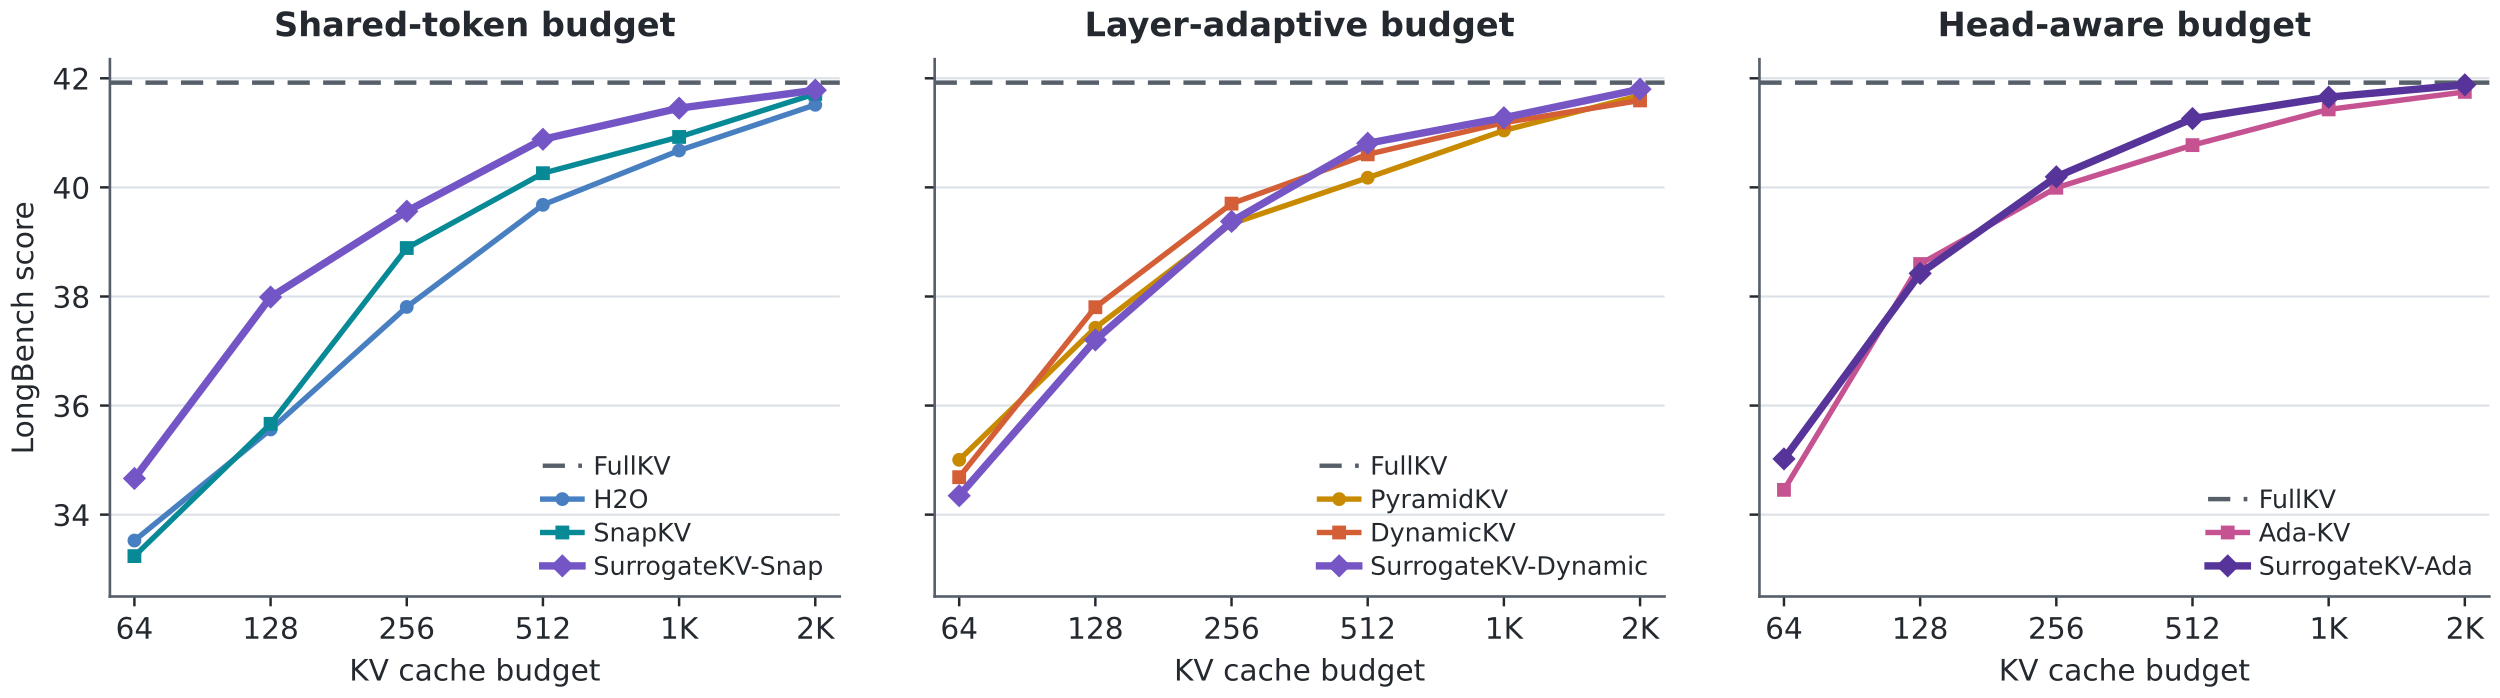
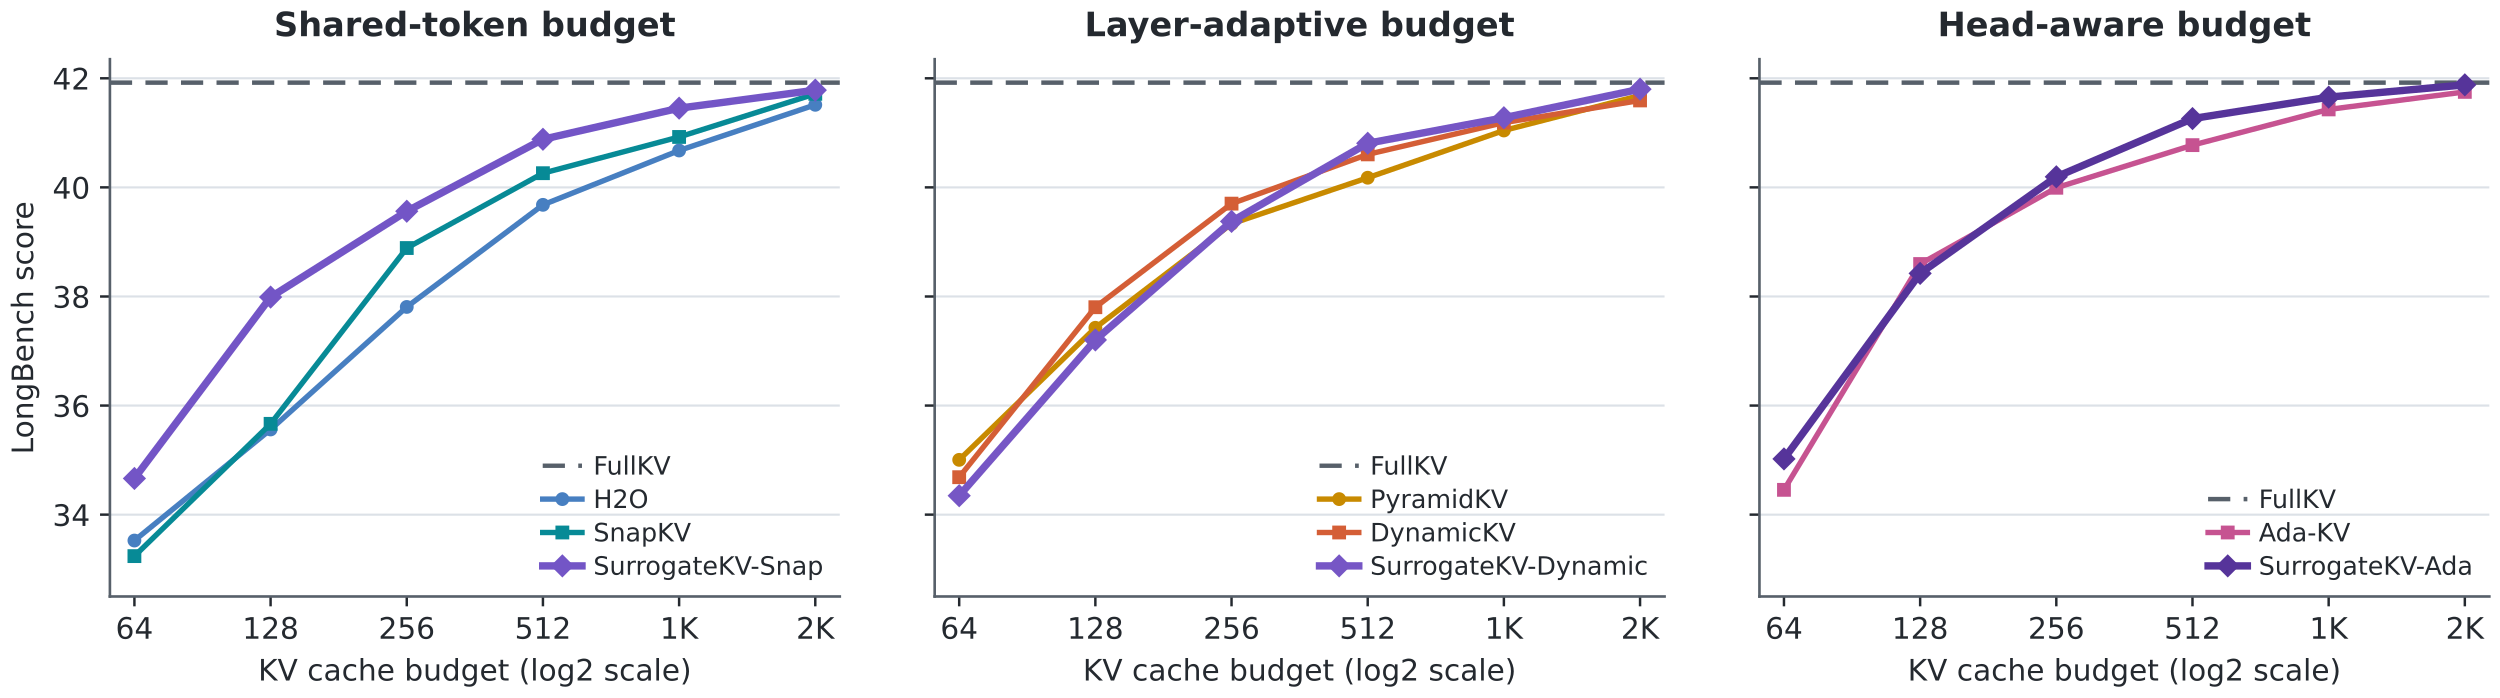
<svg xmlns="http://www.w3.org/2000/svg" xmlns:xlink="http://www.w3.org/1999/xlink" width="759.811pt" height="211.947pt" viewBox="0 0 759.811 211.947" version="1.1">
  <defs>
    <style type="text/css">*{stroke-linejoin: round; stroke-linecap: butt}</style>
  </defs>
  <g id="figure_1">
    <g id="patch_1">
      <path d="M 0 211.947 L 759.811 211.947 L 759.811 0 L 0 0 L 0 211.947 z " style="fill: none; opacity: 0" />
    </g>
    <g id="axes_1">
      <g id="patch_2">
        <path d="M 33.403 181.286 L 255.233 181.286 L 255.233 17.99 L 33.403 17.99 L 33.403 181.286 z " style="fill: none; opacity: 0" />
      </g>
      <g id="line2d_1">
        <path d="M 33.403 25.119 L 255.233 25.119 " clip-path="url(#p1437c7c8eb)" style="fill: none; stroke-dasharray: 6.75,4.05; stroke-dashoffset: 0; stroke: #57606a; stroke-width: 1.35" />
      </g>
      <g id="matplotlib.axis_1">
        <g id="xtick_1">
          <g id="line2d_2">
            <defs>
              <path id="m24b16c5df9" d="M 0 0 L 0 3 " style="stroke: #24292f; stroke-width: 0.75" />
            </defs>
            <g>
              <use xlink:href="#m24b16c5df9" x="40.852" y="181.286" style="fill: #24292f; stroke: #24292f; stroke-width: 0.75" />
            </g>
          </g>
          <g id="text_1">
            <text style="fill: #24292f; font: 9px 'DejaVu Sans'; text-anchor: middle" x="40.852" y="194.125" transform="rotate(-0 40.85235 194.125)">64</text>
          </g>
        </g>
        <g id="xtick_2">
          <g id="line2d_3">
            <g>
              <use xlink:href="#m24b16c5df9" x="82.239" y="181.286" style="fill: #24292f; stroke: #24292f; stroke-width: 0.75" />
            </g>
          </g>
          <g id="text_2">
            <text style="fill: #24292f; font: 9px 'DejaVu Sans'; text-anchor: middle" x="82.239" y="194.125" transform="rotate(-0 82.23867 194.125)">128</text>
          </g>
        </g>
        <g id="xtick_3">
          <g id="line2d_4">
            <g>
              <use xlink:href="#m24b16c5df9" x="123.625" y="181.286" style="fill: #24292f; stroke: #24292f; stroke-width: 0.75" />
            </g>
          </g>
          <g id="text_3">
            <text style="fill: #24292f; font: 9px 'DejaVu Sans'; text-anchor: middle" x="123.625" y="194.125" transform="rotate(-0 123.625 194.125)">256</text>
          </g>
        </g>
        <g id="xtick_4">
          <g id="line2d_5">
            <g>
              <use xlink:href="#m24b16c5df9" x="165.011" y="181.286" style="fill: #24292f; stroke: #24292f; stroke-width: 0.75" />
            </g>
          </g>
          <g id="text_4">
            <text style="fill: #24292f; font: 9px 'DejaVu Sans'; text-anchor: middle" x="165.011" y="194.125" transform="rotate(-0 165.0113 194.125)">512</text>
          </g>
        </g>
        <g id="xtick_5">
          <g id="line2d_6">
            <g>
              <use xlink:href="#m24b16c5df9" x="206.398" y="181.286" style="fill: #24292f; stroke: #24292f; stroke-width: 0.75" />
            </g>
          </g>
          <g id="text_5">
            <text style="fill: #24292f; font: 9px 'DejaVu Sans'; text-anchor: middle" x="206.398" y="194.125" transform="rotate(-0 206.3976 194.125)">1K</text>
          </g>
        </g>
        <g id="xtick_6">
          <g id="line2d_7">
            <g>
              <use xlink:href="#m24b16c5df9" x="247.784" y="181.286" style="fill: #24292f; stroke: #24292f; stroke-width: 0.75" />
            </g>
          </g>
          <g id="text_6">
            <text style="fill: #24292f; font: 9px 'DejaVu Sans'; text-anchor: middle" x="247.784" y="194.125" transform="rotate(-0 247.784 194.125)">2K</text>
          </g>
        </g>
        <g id="text_7">
-           <text style="fill: #24292f; font: 9px 'DejaVu Sans'; text-anchor: middle" x="144.318" y="206.835" transform="rotate(-0 144.3182 206.8353)">KV cache budget</text>
+           <text style="fill: #24292f; font: 9px 'DejaVu Sans'; text-anchor: middle" x="144.318" y="206.835" transform="rotate(-0 144.3182 206.8353)">KV cache budget (log2 scale)</text>
        </g>
      </g>
      <g id="matplotlib.axis_2">
        <g id="ytick_1">
          <g id="line2d_8">
            <path d="M 33.403 156.419 L 255.233 156.419 " clip-path="url(#p1437c7c8eb)" style="fill: none; stroke: #d8dee4; stroke-opacity: 0.9; stroke-width: 0.65; stroke-linecap: square" />
          </g>
          <g id="line2d_9">
            <defs>
              <path id="m4ad79d07ad" d="M 0 0 L -3 0 " style="stroke: #24292f; stroke-width: 0.75" />
            </defs>
            <g>
              <use xlink:href="#m4ad79d07ad" x="33.403" y="156.419" style="fill: #24292f; stroke: #24292f; stroke-width: 0.75" />
            </g>
          </g>
          <g id="text_8">
            <text style="fill: #24292f; font: 9px 'DejaVu Sans'; text-anchor: end" x="27.403" y="159.838" transform="rotate(-0 27.40281 159.8383)">34</text>
          </g>
        </g>
        <g id="ytick_2">
          <g id="line2d_10">
            <path d="M 33.403 123.262 L 255.233 123.262 " clip-path="url(#p1437c7c8eb)" style="fill: none; stroke: #d8dee4; stroke-opacity: 0.9; stroke-width: 0.65; stroke-linecap: square" />
          </g>
          <g id="line2d_11">
            <g>
              <use xlink:href="#m4ad79d07ad" x="33.403" y="123.262" style="fill: #24292f; stroke: #24292f; stroke-width: 0.75" />
            </g>
          </g>
          <g id="text_9">
            <text style="fill: #24292f; font: 9px 'DejaVu Sans'; text-anchor: end" x="27.403" y="126.682" transform="rotate(-0 27.40281 126.6817)">36</text>
          </g>
        </g>
        <g id="ytick_3">
          <g id="line2d_12">
            <path d="M 33.403 90.106 L 255.233 90.106 " clip-path="url(#p1437c7c8eb)" style="fill: none; stroke: #d8dee4; stroke-opacity: 0.9; stroke-width: 0.65; stroke-linecap: square" />
          </g>
          <g id="line2d_13">
            <g>
              <use xlink:href="#m4ad79d07ad" x="33.403" y="90.106" style="fill: #24292f; stroke: #24292f; stroke-width: 0.75" />
            </g>
          </g>
          <g id="text_10">
            <text style="fill: #24292f; font: 9px 'DejaVu Sans'; text-anchor: end" x="27.403" y="93.525" transform="rotate(-0 27.40281 93.5252)">38</text>
          </g>
        </g>
        <g id="ytick_4">
          <g id="line2d_14">
            <path d="M 33.403 56.949 L 255.233 56.949 " clip-path="url(#p1437c7c8eb)" style="fill: none; stroke: #d8dee4; stroke-opacity: 0.9; stroke-width: 0.65; stroke-linecap: square" />
          </g>
          <g id="line2d_15">
            <g>
              <use xlink:href="#m4ad79d07ad" x="33.403" y="56.949" style="fill: #24292f; stroke: #24292f; stroke-width: 0.75" />
            </g>
          </g>
          <g id="text_11">
            <text style="fill: #24292f; font: 9px 'DejaVu Sans'; text-anchor: end" x="27.403" y="60.369" transform="rotate(-0 27.40281 60.36865)">40</text>
          </g>
        </g>
        <g id="ytick_5">
          <g id="line2d_16">
            <path d="M 33.403 23.793 L 255.233 23.793 " clip-path="url(#p1437c7c8eb)" style="fill: none; stroke: #d8dee4; stroke-opacity: 0.9; stroke-width: 0.65; stroke-linecap: square" />
          </g>
          <g id="line2d_17">
            <g>
              <use xlink:href="#m4ad79d07ad" x="33.403" y="23.793" style="fill: #24292f; stroke: #24292f; stroke-width: 0.75" />
            </g>
          </g>
          <g id="text_12">
            <text style="fill: #24292f; font: 9px 'DejaVu Sans'; text-anchor: end" x="27.403" y="27.212" transform="rotate(-0 27.40281 27.2121)">42</text>
          </g>
        </g>
        <g id="text_13">
          <text style="fill: #24292f; font: 9px 'DejaVu Sans'; text-anchor: middle" x="10.079" y="99.638" transform="rotate(-90 10.07859 99.63841)">LongBench score</text>
        </g>
      </g>
      <g id="line2d_18">
        <path d="M 40.852 164.284 L 82.239 130.525 L 123.625 93.287 L 165.011 62.254 L 206.398 45.739 L 247.784 31.853 " clip-path="url(#p1437c7c8eb)" style="fill: none; stroke: #477fc1; stroke-width: 1.65; stroke-linecap: square" />
        <defs>
          <path id="med806edfdd" d="M 0 2.1 C 0.557 2.1 1.091 1.879 1.485 1.485 C 1.879 1.091 2.1 0.557 2.1 0 C 2.1 -0.557 1.879 -1.091 1.485 -1.485 C 1.091 -1.879 0.557 -2.1 0 -2.1 C -0.557 -2.1 -1.091 -1.879 -1.485 -1.485 C -1.879 -1.091 -2.1 -0.557 -2.1 0 C -2.1 0.557 -1.879 1.091 -1.485 1.485 C -1.091 1.879 -0.557 2.1 0 2.1 z " />
        </defs>
        <g clip-path="url(#p1437c7c8eb)">
          <use xlink:href="#med806edfdd" x="40.852" y="164.284" style="fill: #477fc1" />
          <use xlink:href="#med806edfdd" x="82.239" y="130.525" style="fill: #477fc1" />
          <use xlink:href="#med806edfdd" x="123.625" y="93.287" style="fill: #477fc1" />
          <use xlink:href="#med806edfdd" x="165.011" y="62.254" style="fill: #477fc1" />
          <use xlink:href="#med806edfdd" x="206.398" y="45.739" style="fill: #477fc1" />
          <use xlink:href="#med806edfdd" x="247.784" y="31.853" style="fill: #477fc1" />
        </g>
      </g>
      <g id="line2d_19">
        <path d="M 40.852 169.018 L 82.239 128.816 L 123.625 75.383 L 165.011 52.639 L 206.398 41.624 L 247.784 28.518 " clip-path="url(#p1437c7c8eb)" style="fill: none; stroke: #078a96; stroke-width: 1.65; stroke-linecap: square" />
        <defs>
          <path id="mdaa07c8396" d="M -2.1 2.1 L 2.1 2.1 L 2.1 -2.1 L -2.1 -2.1 z " />
        </defs>
        <g clip-path="url(#p1437c7c8eb)">
          <use xlink:href="#mdaa07c8396" x="40.852" y="169.018" style="fill: #078a96" />
          <use xlink:href="#mdaa07c8396" x="82.239" y="128.816" style="fill: #078a96" />
          <use xlink:href="#mdaa07c8396" x="123.625" y="75.383" style="fill: #078a96" />
          <use xlink:href="#mdaa07c8396" x="165.011" y="52.639" style="fill: #078a96" />
          <use xlink:href="#mdaa07c8396" x="206.398" y="41.624" style="fill: #078a96" />
          <use xlink:href="#mdaa07c8396" x="247.784" y="28.518" style="fill: #078a96" />
        </g>
      </g>
      <g id="patch_3">
        <path d="M 33.403 181.286 L 33.403 17.99 " style="fill: none; stroke: #57606a; stroke-width: 0.8; stroke-linejoin: miter; stroke-linecap: square" />
      </g>
      <g id="patch_4">
        <path d="M 33.403 181.286 L 255.233 181.286 " style="fill: none; stroke: #57606a; stroke-width: 0.8; stroke-linejoin: miter; stroke-linecap: square" />
      </g>
      <g id="line2d_20">
        <path d="M 40.852 145.414 L 82.239 90.292 L 123.625 64.202 L 165.011 42.329 L 206.398 32.869 L 247.784 27.399 " clip-path="url(#p1437c7c8eb)" style="fill: none; stroke: #7355c6; stroke-width: 2.25; stroke-linecap: square" />
        <defs>
          <path id="m11ea78a481" d="M -0 3.536 L 3.536 0 L 0 -3.536 L -3.536 -0 z " />
        </defs>
        <g clip-path="url(#p1437c7c8eb)">
          <use xlink:href="#m11ea78a481" x="40.852" y="145.414" style="fill: #7355c6" />
          <use xlink:href="#m11ea78a481" x="82.239" y="90.292" style="fill: #7355c6" />
          <use xlink:href="#m11ea78a481" x="123.625" y="64.202" style="fill: #7355c6" />
          <use xlink:href="#m11ea78a481" x="165.011" y="42.329" style="fill: #7355c6" />
          <use xlink:href="#m11ea78a481" x="206.398" y="32.869" style="fill: #7355c6" />
          <use xlink:href="#m11ea78a481" x="247.784" y="27.399" style="fill: #7355c6" />
        </g>
      </g>
      <g id="text_14">
        <text style="fill: #24292f; font: 600 10.2px 'DejaVu Sans'; text-anchor: middle" x="144.318" y="10.99" transform="rotate(-0 144.3182 10.99041)">Shared-token budget</text>
      </g>
      <g id="legend_1">
        <g id="line2d_21">
          <path d="M 164.945 141.544 L 170.912 141.544 L 176.88 141.544 " style="fill: none; stroke-dasharray: 6.75,4.05; stroke-dashoffset: 0; stroke: #57606a; stroke-width: 1.35" />
        </g>
        <g id="text_15">
          <text style="fill: #24292f; font: 7.7px 'DejaVu Sans'; text-anchor: start" x="180.345" y="144.239" transform="rotate(-0 180.345 144.2386)">FullKV</text>
        </g>
        <g id="line2d_22">
          <path d="M 164.945 151.691 L 170.912 151.691 L 176.88 151.691 " style="fill: none; stroke: #477fc1; stroke-width: 1.65; stroke-linecap: square" />
          <g>
            <use xlink:href="#med806edfdd" x="170.912" y="151.691" style="fill: #477fc1" />
          </g>
        </g>
        <g id="text_16">
          <text style="fill: #24292f; font: 7.7px 'DejaVu Sans'; text-anchor: start" x="180.345" y="154.386" transform="rotate(-0 180.345 154.3857)">H2O</text>
        </g>
        <g id="line2d_23">
          <path d="M 164.945 161.838 L 170.912 161.838 L 176.88 161.838 " style="fill: none; stroke: #078a96; stroke-width: 1.65; stroke-linecap: square" />
          <g>
            <use xlink:href="#mdaa07c8396" x="170.912" y="161.838" style="fill: #078a96" />
          </g>
        </g>
        <g id="text_17">
          <text style="fill: #24292f; font: 7.7px 'DejaVu Sans'; text-anchor: start" x="180.345" y="164.533" transform="rotate(-0 180.345 164.5329)">SnapKV</text>
        </g>
        <g id="line2d_24">
          <path d="M 164.945 171.985 L 170.912 171.985 L 176.88 171.985 " style="fill: none; stroke: #7355c6; stroke-width: 2.25; stroke-linecap: square" />
          <g>
            <use xlink:href="#m11ea78a481" x="170.912" y="171.985" style="fill: #7355c6" />
          </g>
        </g>
        <g id="text_18">
          <text style="fill: #24292f; font: 7.7px 'DejaVu Sans'; text-anchor: start" x="180.345" y="174.68" transform="rotate(-0 180.345 174.68)">SurrogateKV-Snap</text>
        </g>
      </g>
    </g>
    <g id="axes_2">
      <g id="patch_5">
        <path d="M 284.071 181.286 L 505.902 181.286 L 505.902 17.99 L 284.071 17.99 L 284.071 181.286 z " style="fill: none; opacity: 0" />
      </g>
      <g id="line2d_25">
        <path d="M 284.071 25.119 L 505.902 25.119 " clip-path="url(#p510c611ef7)" style="fill: none; stroke-dasharray: 6.75,4.05; stroke-dashoffset: 0; stroke: #57606a; stroke-width: 1.35" />
      </g>
      <g id="matplotlib.axis_3">
        <g id="xtick_7">
          <g id="line2d_26">
            <g>
              <use xlink:href="#m24b16c5df9" x="291.521" y="181.286" style="fill: #24292f; stroke: #24292f; stroke-width: 0.75" />
            </g>
          </g>
          <g id="text_19">
            <text style="fill: #24292f; font: 9px 'DejaVu Sans'; text-anchor: middle" x="291.521" y="194.125" transform="rotate(-0 291.521 194.125)">64</text>
          </g>
        </g>
        <g id="xtick_8">
          <g id="line2d_27">
            <g>
              <use xlink:href="#m24b16c5df9" x="332.907" y="181.286" style="fill: #24292f; stroke: #24292f; stroke-width: 0.75" />
            </g>
          </g>
          <g id="text_20">
            <text style="fill: #24292f; font: 9px 'DejaVu Sans'; text-anchor: middle" x="332.907" y="194.125" transform="rotate(-0 332.9073 194.125)">128</text>
          </g>
        </g>
        <g id="xtick_9">
          <g id="line2d_28">
            <g>
              <use xlink:href="#m24b16c5df9" x="374.294" y="181.286" style="fill: #24292f; stroke: #24292f; stroke-width: 0.75" />
            </g>
          </g>
          <g id="text_21">
            <text style="fill: #24292f; font: 9px 'DejaVu Sans'; text-anchor: middle" x="374.294" y="194.125" transform="rotate(-0 374.2937 194.125)">256</text>
          </g>
        </g>
        <g id="xtick_10">
          <g id="line2d_29">
            <g>
              <use xlink:href="#m24b16c5df9" x="415.68" y="181.286" style="fill: #24292f; stroke: #24292f; stroke-width: 0.75" />
            </g>
          </g>
          <g id="text_22">
            <text style="fill: #24292f; font: 9px 'DejaVu Sans'; text-anchor: middle" x="415.68" y="194.125" transform="rotate(-0 415.68 194.125)">512</text>
          </g>
        </g>
        <g id="xtick_11">
          <g id="line2d_30">
            <g>
              <use xlink:href="#m24b16c5df9" x="457.066" y="181.286" style="fill: #24292f; stroke: #24292f; stroke-width: 0.75" />
            </g>
          </g>
          <g id="text_23">
            <text style="fill: #24292f; font: 9px 'DejaVu Sans'; text-anchor: middle" x="457.066" y="194.125" transform="rotate(-0 457.0663 194.125)">1K</text>
          </g>
        </g>
        <g id="xtick_12">
          <g id="line2d_31">
            <g>
              <use xlink:href="#m24b16c5df9" x="498.453" y="181.286" style="fill: #24292f; stroke: #24292f; stroke-width: 0.75" />
            </g>
          </g>
          <g id="text_24">
            <text style="fill: #24292f; font: 9px 'DejaVu Sans'; text-anchor: middle" x="498.453" y="194.125" transform="rotate(-0 498.4526 194.125)">2K</text>
          </g>
        </g>
        <g id="text_25">
-           <text style="fill: #24292f; font: 9px 'DejaVu Sans'; text-anchor: middle" x="394.987" y="206.835" transform="rotate(-0 394.9868 206.8353)">KV cache budget</text>
+           <text style="fill: #24292f; font: 9px 'DejaVu Sans'; text-anchor: middle" x="394.987" y="206.835" transform="rotate(-0 394.9868 206.8353)">KV cache budget (log2 scale)</text>
        </g>
      </g>
      <g id="matplotlib.axis_4">
        <g id="ytick_6">
          <g id="line2d_32">
            <path d="M 284.071 156.419 L 505.902 156.419 " clip-path="url(#p510c611ef7)" style="fill: none; stroke: #d8dee4; stroke-opacity: 0.9; stroke-width: 0.65; stroke-linecap: square" />
          </g>
          <g id="line2d_33">
            <g>
              <use xlink:href="#m4ad79d07ad" x="284.071" y="156.419" style="fill: #24292f; stroke: #24292f; stroke-width: 0.75" />
            </g>
          </g>
        </g>
        <g id="ytick_7">
          <g id="line2d_34">
            <path d="M 284.071 123.262 L 505.902 123.262 " clip-path="url(#p510c611ef7)" style="fill: none; stroke: #d8dee4; stroke-opacity: 0.9; stroke-width: 0.65; stroke-linecap: square" />
          </g>
          <g id="line2d_35">
            <g>
              <use xlink:href="#m4ad79d07ad" x="284.071" y="123.262" style="fill: #24292f; stroke: #24292f; stroke-width: 0.75" />
            </g>
          </g>
        </g>
        <g id="ytick_8">
          <g id="line2d_36">
            <path d="M 284.071 90.106 L 505.902 90.106 " clip-path="url(#p510c611ef7)" style="fill: none; stroke: #d8dee4; stroke-opacity: 0.9; stroke-width: 0.65; stroke-linecap: square" />
          </g>
          <g id="line2d_37">
            <g>
              <use xlink:href="#m4ad79d07ad" x="284.071" y="90.106" style="fill: #24292f; stroke: #24292f; stroke-width: 0.75" />
            </g>
          </g>
        </g>
        <g id="ytick_9">
          <g id="line2d_38">
            <path d="M 284.071 56.949 L 505.902 56.949 " clip-path="url(#p510c611ef7)" style="fill: none; stroke: #d8dee4; stroke-opacity: 0.9; stroke-width: 0.65; stroke-linecap: square" />
          </g>
          <g id="line2d_39">
            <g>
              <use xlink:href="#m4ad79d07ad" x="284.071" y="56.949" style="fill: #24292f; stroke: #24292f; stroke-width: 0.75" />
            </g>
          </g>
        </g>
        <g id="ytick_10">
          <g id="line2d_40">
            <path d="M 284.071 23.793 L 505.902 23.793 " clip-path="url(#p510c611ef7)" style="fill: none; stroke: #d8dee4; stroke-opacity: 0.9; stroke-width: 0.65; stroke-linecap: square" />
          </g>
          <g id="line2d_41">
            <g>
              <use xlink:href="#m4ad79d07ad" x="284.071" y="23.793" style="fill: #24292f; stroke: #24292f; stroke-width: 0.75" />
            </g>
          </g>
        </g>
      </g>
      <g id="line2d_42">
        <path d="M 291.521 139.758 L 332.907 99.617 L 374.294 68.005 L 415.68 54.017 L 457.066 39.657 L 498.453 29.015 " clip-path="url(#p510c611ef7)" style="fill: none; stroke: #c88a00; stroke-width: 1.65; stroke-linecap: square" />
        <defs>
          <path id="m703118add8" d="M 0 2.1 C 0.557 2.1 1.091 1.879 1.485 1.485 C 1.879 1.091 2.1 0.557 2.1 0 C 2.1 -0.557 1.879 -1.091 1.485 -1.485 C 1.091 -1.879 0.557 -2.1 0 -2.1 C -0.557 -2.1 -1.091 -1.879 -1.485 -1.485 C -1.879 -1.091 -2.1 -0.557 -2.1 0 C -2.1 0.557 -1.879 1.091 -1.485 1.485 C -1.091 1.879 -0.557 2.1 0 2.1 z " />
        </defs>
        <g clip-path="url(#p510c611ef7)">
          <use xlink:href="#m703118add8" x="291.521" y="139.758" style="fill: #c88a00" />
          <use xlink:href="#m703118add8" x="332.907" y="99.617" style="fill: #c88a00" />
          <use xlink:href="#m703118add8" x="374.294" y="68.005" style="fill: #c88a00" />
          <use xlink:href="#m703118add8" x="415.68" y="54.017" style="fill: #c88a00" />
          <use xlink:href="#m703118add8" x="457.066" y="39.657" style="fill: #c88a00" />
          <use xlink:href="#m703118add8" x="498.453" y="29.015" style="fill: #c88a00" />
        </g>
      </g>
      <g id="line2d_43">
        <path d="M 291.521 145.031 L 332.907 93.37 L 374.294 61.891 L 415.68 46.919 L 457.066 37.263 L 498.453 30.527 " clip-path="url(#p510c611ef7)" style="fill: none; stroke: #d45e36; stroke-width: 1.65; stroke-linecap: square" />
        <defs>
          <path id="mcc73d13285" d="M -2.1 2.1 L 2.1 2.1 L 2.1 -2.1 L -2.1 -2.1 z " />
        </defs>
        <g clip-path="url(#p510c611ef7)">
          <use xlink:href="#mcc73d13285" x="291.521" y="145.031" style="fill: #d45e36" />
          <use xlink:href="#mcc73d13285" x="332.907" y="93.37" style="fill: #d45e36" />
          <use xlink:href="#mcc73d13285" x="374.294" y="61.891" style="fill: #d45e36" />
          <use xlink:href="#mcc73d13285" x="415.68" y="46.919" style="fill: #d45e36" />
          <use xlink:href="#mcc73d13285" x="457.066" y="37.263" style="fill: #d45e36" />
          <use xlink:href="#mcc73d13285" x="498.453" y="30.527" style="fill: #d45e36" />
        </g>
      </g>
      <g id="patch_6">
        <path d="M 284.071 181.286 L 284.071 17.99 " style="fill: none; stroke: #57606a; stroke-width: 0.8; stroke-linejoin: miter; stroke-linecap: square" />
      </g>
      <g id="patch_7">
        <path d="M 284.071 181.286 L 505.902 181.286 " style="fill: none; stroke: #57606a; stroke-width: 0.8; stroke-linejoin: miter; stroke-linecap: square" />
      </g>
      <g id="line2d_44">
        <path d="M 291.521 150.658 L 332.907 103.317 L 374.294 67.291 L 415.68 43.541 L 457.066 35.781 L 498.453 27.099 " clip-path="url(#p510c611ef7)" style="fill: none; stroke: #7656c5; stroke-width: 2.25; stroke-linecap: square" />
        <defs>
          <path id="mae6d67e721" d="M -0 3.536 L 3.536 0 L 0 -3.536 L -3.536 -0 z " />
        </defs>
        <g clip-path="url(#p510c611ef7)">
          <use xlink:href="#mae6d67e721" x="291.521" y="150.658" style="fill: #7656c5" />
          <use xlink:href="#mae6d67e721" x="332.907" y="103.317" style="fill: #7656c5" />
          <use xlink:href="#mae6d67e721" x="374.294" y="67.291" style="fill: #7656c5" />
          <use xlink:href="#mae6d67e721" x="415.68" y="43.541" style="fill: #7656c5" />
          <use xlink:href="#mae6d67e721" x="457.066" y="35.781" style="fill: #7656c5" />
          <use xlink:href="#mae6d67e721" x="498.453" y="27.099" style="fill: #7656c5" />
        </g>
      </g>
      <g id="text_26">
        <text style="fill: #24292f; font: 600 10.2px 'DejaVu Sans'; text-anchor: middle" x="394.987" y="10.99" transform="rotate(-0 394.9868 10.99041)">Layer-adaptive budget</text>
      </g>
      <g id="legend_2">
        <g id="line2d_45">
          <path d="M 401.031 141.544 L 406.998 141.544 L 412.966 141.544 " style="fill: none; stroke-dasharray: 6.75,4.05; stroke-dashoffset: 0; stroke: #57606a; stroke-width: 1.35" />
        </g>
        <g id="text_27">
          <text style="fill: #24292f; font: 7.7px 'DejaVu Sans'; text-anchor: start" x="416.431" y="144.239" transform="rotate(-0 416.4306 144.2386)">FullKV</text>
        </g>
        <g id="line2d_46">
          <path d="M 401.031 151.691 L 406.998 151.691 L 412.966 151.691 " style="fill: none; stroke: #c88a00; stroke-width: 1.65; stroke-linecap: square" />
          <g>
            <use xlink:href="#m703118add8" x="406.998" y="151.691" style="fill: #c88a00" />
          </g>
        </g>
        <g id="text_28">
          <text style="fill: #24292f; font: 7.7px 'DejaVu Sans'; text-anchor: start" x="416.431" y="154.386" transform="rotate(-0 416.4306 154.3857)">PyramidKV</text>
        </g>
        <g id="line2d_47">
          <path d="M 401.031 161.838 L 406.998 161.838 L 412.966 161.838 " style="fill: none; stroke: #d45e36; stroke-width: 1.65; stroke-linecap: square" />
          <g>
            <use xlink:href="#mcc73d13285" x="406.998" y="161.838" style="fill: #d45e36" />
          </g>
        </g>
        <g id="text_29">
          <text style="fill: #24292f; font: 7.7px 'DejaVu Sans'; text-anchor: start" x="416.431" y="164.533" transform="rotate(-0 416.4306 164.5329)">DynamicKV</text>
        </g>
        <g id="line2d_48">
          <path d="M 401.031 171.985 L 406.998 171.985 L 412.966 171.985 " style="fill: none; stroke: #7656c5; stroke-width: 2.25; stroke-linecap: square" />
          <g>
            <use xlink:href="#mae6d67e721" x="406.998" y="171.985" style="fill: #7656c5" />
          </g>
        </g>
        <g id="text_30">
          <text style="fill: #24292f; font: 7.7px 'DejaVu Sans'; text-anchor: start" x="416.431" y="174.68" transform="rotate(-0 416.4306 174.68)">SurrogateKV-Dynamic</text>
        </g>
      </g>
    </g>
    <g id="axes_3">
      <g id="patch_8">
        <path d="M 534.74 181.286 L 756.571 181.286 L 756.571 17.99 L 534.74 17.99 L 534.74 181.286 z " style="fill: none; opacity: 0" />
      </g>
      <g id="line2d_49">
        <path d="M 534.74 25.119 L 756.571 25.119 " clip-path="url(#p718c68ccd6)" style="fill: none; stroke-dasharray: 6.75,4.05; stroke-dashoffset: 0; stroke: #57606a; stroke-width: 1.35" />
      </g>
      <g id="matplotlib.axis_5">
        <g id="xtick_13">
          <g id="line2d_50">
            <g>
              <use xlink:href="#m24b16c5df9" x="542.19" y="181.286" style="fill: #24292f; stroke: #24292f; stroke-width: 0.75" />
            </g>
          </g>
          <g id="text_31">
            <text style="fill: #24292f; font: 9px 'DejaVu Sans'; text-anchor: middle" x="542.19" y="194.125" transform="rotate(-0 542.1897 194.125)">64</text>
          </g>
        </g>
        <g id="xtick_14">
          <g id="line2d_51">
            <g>
              <use xlink:href="#m24b16c5df9" x="583.576" y="181.286" style="fill: #24292f; stroke: #24292f; stroke-width: 0.75" />
            </g>
          </g>
          <g id="text_32">
            <text style="fill: #24292f; font: 9px 'DejaVu Sans'; text-anchor: middle" x="583.576" y="194.125" transform="rotate(-0 583.576 194.125)">128</text>
          </g>
        </g>
        <g id="xtick_15">
          <g id="line2d_52">
            <g>
              <use xlink:href="#m24b16c5df9" x="624.962" y="181.286" style="fill: #24292f; stroke: #24292f; stroke-width: 0.75" />
            </g>
          </g>
          <g id="text_33">
            <text style="fill: #24292f; font: 9px 'DejaVu Sans'; text-anchor: middle" x="624.962" y="194.125" transform="rotate(-0 624.9623 194.125)">256</text>
          </g>
        </g>
        <g id="xtick_16">
          <g id="line2d_53">
            <g>
              <use xlink:href="#m24b16c5df9" x="666.349" y="181.286" style="fill: #24292f; stroke: #24292f; stroke-width: 0.75" />
            </g>
          </g>
          <g id="text_34">
            <text style="fill: #24292f; font: 9px 'DejaVu Sans'; text-anchor: middle" x="666.349" y="194.125" transform="rotate(-0 666.3486 194.125)">512</text>
          </g>
        </g>
        <g id="xtick_17">
          <g id="line2d_54">
            <g>
              <use xlink:href="#m24b16c5df9" x="707.735" y="181.286" style="fill: #24292f; stroke: #24292f; stroke-width: 0.75" />
            </g>
          </g>
          <g id="text_35">
            <text style="fill: #24292f; font: 9px 'DejaVu Sans'; text-anchor: middle" x="707.735" y="194.125" transform="rotate(-0 707.735 194.125)">1K</text>
          </g>
        </g>
        <g id="xtick_18">
          <g id="line2d_55">
            <g>
              <use xlink:href="#m24b16c5df9" x="749.121" y="181.286" style="fill: #24292f; stroke: #24292f; stroke-width: 0.75" />
            </g>
          </g>
          <g id="text_36">
            <text style="fill: #24292f; font: 9px 'DejaVu Sans'; text-anchor: middle" x="749.121" y="194.125" transform="rotate(-0 749.1213 194.125)">2K</text>
          </g>
        </g>
        <g id="text_37">
-           <text style="fill: #24292f; font: 9px 'DejaVu Sans'; text-anchor: middle" x="645.655" y="206.835" transform="rotate(-0 645.6555 206.8353)">KV cache budget</text>
+           <text style="fill: #24292f; font: 9px 'DejaVu Sans'; text-anchor: middle" x="645.655" y="206.835" transform="rotate(-0 645.6555 206.8353)">KV cache budget (log2 scale)</text>
        </g>
      </g>
      <g id="matplotlib.axis_6">
        <g id="ytick_11">
          <g id="line2d_56">
            <path d="M 534.74 156.419 L 756.571 156.419 " clip-path="url(#p718c68ccd6)" style="fill: none; stroke: #d8dee4; stroke-opacity: 0.9; stroke-width: 0.65; stroke-linecap: square" />
          </g>
          <g id="line2d_57">
            <g>
              <use xlink:href="#m4ad79d07ad" x="534.74" y="156.419" style="fill: #24292f; stroke: #24292f; stroke-width: 0.75" />
            </g>
          </g>
        </g>
        <g id="ytick_12">
          <g id="line2d_58">
            <path d="M 534.74 123.262 L 756.571 123.262 " clip-path="url(#p718c68ccd6)" style="fill: none; stroke: #d8dee4; stroke-opacity: 0.9; stroke-width: 0.65; stroke-linecap: square" />
          </g>
          <g id="line2d_59">
            <g>
              <use xlink:href="#m4ad79d07ad" x="534.74" y="123.262" style="fill: #24292f; stroke: #24292f; stroke-width: 0.75" />
            </g>
          </g>
        </g>
        <g id="ytick_13">
          <g id="line2d_60">
            <path d="M 534.74 90.106 L 756.571 90.106 " clip-path="url(#p718c68ccd6)" style="fill: none; stroke: #d8dee4; stroke-opacity: 0.9; stroke-width: 0.65; stroke-linecap: square" />
          </g>
          <g id="line2d_61">
            <g>
              <use xlink:href="#m4ad79d07ad" x="534.74" y="90.106" style="fill: #24292f; stroke: #24292f; stroke-width: 0.75" />
            </g>
          </g>
        </g>
        <g id="ytick_14">
          <g id="line2d_62">
            <path d="M 534.74 56.949 L 756.571 56.949 " clip-path="url(#p718c68ccd6)" style="fill: none; stroke: #d8dee4; stroke-opacity: 0.9; stroke-width: 0.65; stroke-linecap: square" />
          </g>
          <g id="line2d_63">
            <g>
              <use xlink:href="#m4ad79d07ad" x="534.74" y="56.949" style="fill: #24292f; stroke: #24292f; stroke-width: 0.75" />
            </g>
          </g>
        </g>
        <g id="ytick_15">
          <g id="line2d_64">
            <path d="M 534.74 23.793 L 756.571 23.793 " clip-path="url(#p718c68ccd6)" style="fill: none; stroke: #d8dee4; stroke-opacity: 0.9; stroke-width: 0.65; stroke-linecap: square" />
          </g>
          <g id="line2d_65">
            <g>
              <use xlink:href="#m4ad79d07ad" x="534.74" y="23.793" style="fill: #24292f; stroke: #24292f; stroke-width: 0.75" />
            </g>
          </g>
        </g>
      </g>
      <g id="line2d_66">
        <path d="M 542.19 148.876 L 583.576 80.242 L 624.962 57.064 L 666.349 44.111 L 707.735 33.252 L 749.121 27.927 " clip-path="url(#p718c68ccd6)" style="fill: none; stroke: #c65391; stroke-width: 1.65; stroke-linecap: square" />
        <defs>
          <path id="m8c1e6ecc22" d="M -2.1 2.1 L 2.1 2.1 L 2.1 -2.1 L -2.1 -2.1 z " />
        </defs>
        <g clip-path="url(#p718c68ccd6)">
          <use xlink:href="#m8c1e6ecc22" x="542.19" y="148.876" style="fill: #c65391" />
          <use xlink:href="#m8c1e6ecc22" x="583.576" y="80.242" style="fill: #c65391" />
          <use xlink:href="#m8c1e6ecc22" x="624.962" y="57.064" style="fill: #c65391" />
          <use xlink:href="#m8c1e6ecc22" x="666.349" y="44.111" style="fill: #c65391" />
          <use xlink:href="#m8c1e6ecc22" x="707.735" y="33.252" style="fill: #c65391" />
          <use xlink:href="#m8c1e6ecc22" x="749.121" y="27.927" style="fill: #c65391" />
        </g>
      </g>
      <g id="patch_9">
        <path d="M 534.74 181.286 L 534.74 17.99 " style="fill: none; stroke: #57606a; stroke-width: 0.8; stroke-linejoin: miter; stroke-linecap: square" />
      </g>
      <g id="patch_10">
        <path d="M 534.74 181.286 L 756.571 181.286 " style="fill: none; stroke: #57606a; stroke-width: 0.8; stroke-linejoin: miter; stroke-linecap: square" />
      </g>
      <g id="line2d_67">
        <path d="M 542.19 139.478 L 583.576 83.092 L 624.962 53.736 L 666.349 36.039 L 707.735 29.522 L 749.121 25.782 " clip-path="url(#p718c68ccd6)" style="fill: none; stroke: #56349a; stroke-width: 2.25; stroke-linecap: square" />
        <defs>
          <path id="m9d881bddb4" d="M -0 3.536 L 3.536 0 L 0 -3.536 L -3.536 -0 z " />
        </defs>
        <g clip-path="url(#p718c68ccd6)">
          <use xlink:href="#m9d881bddb4" x="542.19" y="139.478" style="fill: #56349a" />
          <use xlink:href="#m9d881bddb4" x="583.576" y="83.092" style="fill: #56349a" />
          <use xlink:href="#m9d881bddb4" x="624.962" y="53.736" style="fill: #56349a" />
          <use xlink:href="#m9d881bddb4" x="666.349" y="36.039" style="fill: #56349a" />
          <use xlink:href="#m9d881bddb4" x="707.735" y="29.522" style="fill: #56349a" />
          <use xlink:href="#m9d881bddb4" x="749.121" y="25.782" style="fill: #56349a" />
        </g>
      </g>
      <g id="text_38">
        <text style="fill: #24292f; font: 600 10.2px 'DejaVu Sans'; text-anchor: middle" x="645.655" y="10.99" transform="rotate(-0 645.6555 10.99041)">Head-aware budget</text>
      </g>
      <g id="legend_3">
        <g id="line2d_68">
          <path d="M 671.091 151.691 L 677.059 151.691 L 683.026 151.691 " style="fill: none; stroke-dasharray: 6.75,4.05; stroke-dashoffset: 0; stroke: #57606a; stroke-width: 1.35" />
        </g>
        <g id="text_39">
          <text style="fill: #24292f; font: 7.7px 'DejaVu Sans'; text-anchor: start" x="686.491" y="154.386" transform="rotate(-0 686.4912 154.3857)">FullKV</text>
        </g>
        <g id="line2d_69">
          <path d="M 671.091 161.838 L 677.059 161.838 L 683.026 161.838 " style="fill: none; stroke: #c65391; stroke-width: 1.65; stroke-linecap: square" />
          <g>
            <use xlink:href="#m8c1e6ecc22" x="677.059" y="161.838" style="fill: #c65391" />
          </g>
        </g>
        <g id="text_40">
          <text style="fill: #24292f; font: 7.7px 'DejaVu Sans'; text-anchor: start" x="686.491" y="164.533" transform="rotate(-0 686.4912 164.5329)">Ada-KV</text>
        </g>
        <g id="line2d_70">
          <path d="M 671.091 171.985 L 677.059 171.985 L 683.026 171.985 " style="fill: none; stroke: #56349a; stroke-width: 2.25; stroke-linecap: square" />
          <g>
            <use xlink:href="#m9d881bddb4" x="677.059" y="171.985" style="fill: #56349a" />
          </g>
        </g>
        <g id="text_41">
          <text style="fill: #24292f; font: 7.7px 'DejaVu Sans'; text-anchor: start" x="686.491" y="174.68" transform="rotate(-0 686.4912 174.68)">SurrogateKV-Ada</text>
        </g>
      </g>
    </g>
  </g>
  <defs>
    <clipPath id="p1437c7c8eb">
      <rect x="33.403" y="17.99" width="221.831" height="163.296" />
    </clipPath>
    <clipPath id="p510c611ef7">
      <rect x="284.071" y="17.99" width="221.831" height="163.296" />
    </clipPath>
    <clipPath id="p718c68ccd6">
      <rect x="534.74" y="17.99" width="221.831" height="163.296" />
    </clipPath>
  </defs>
</svg>
